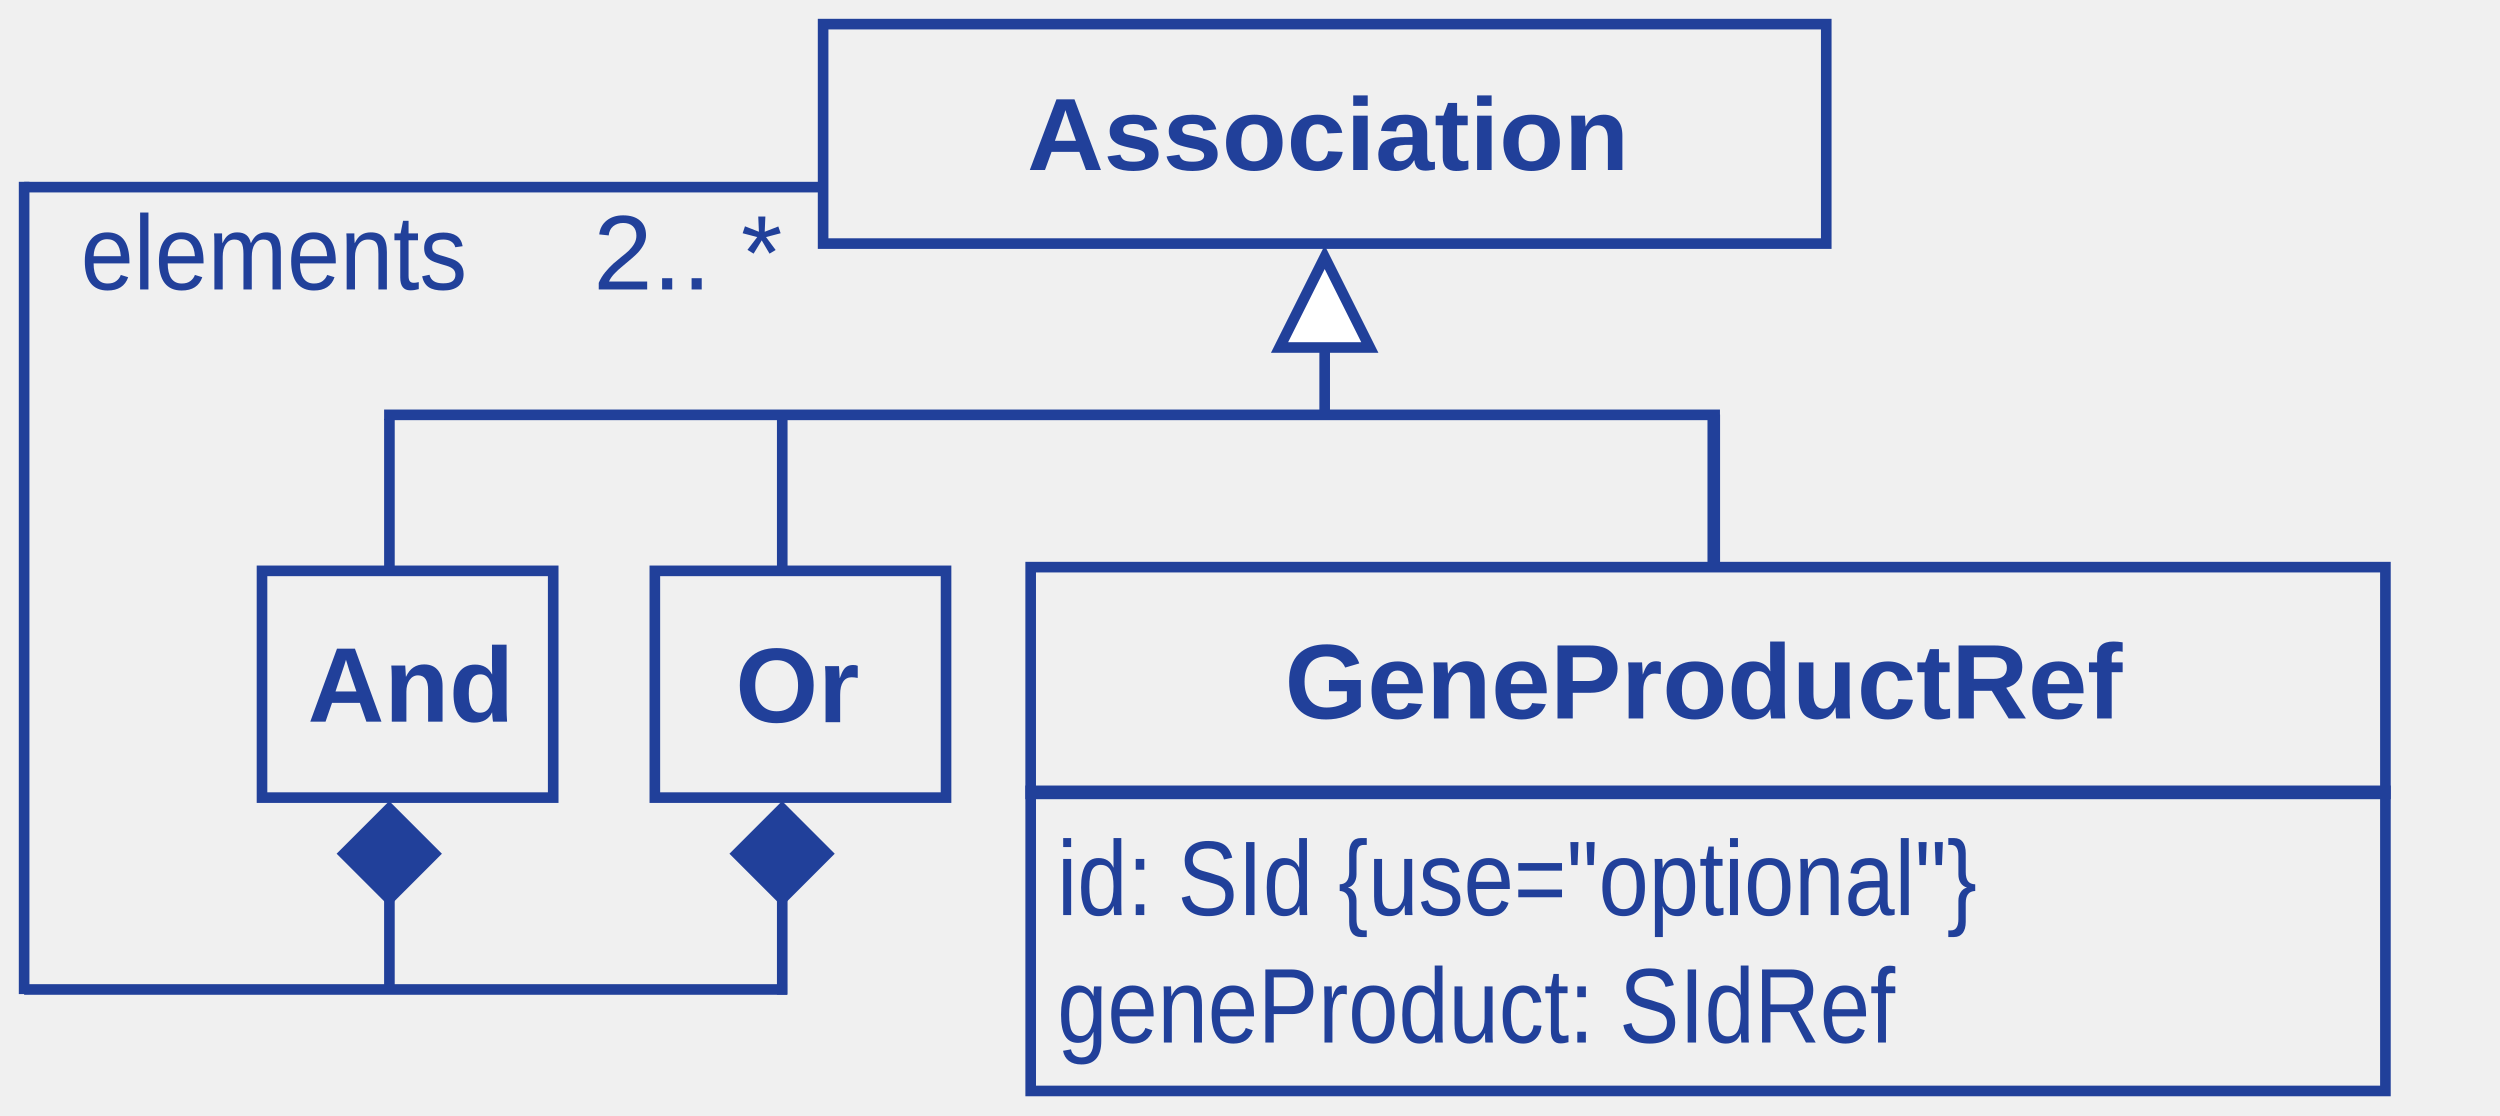
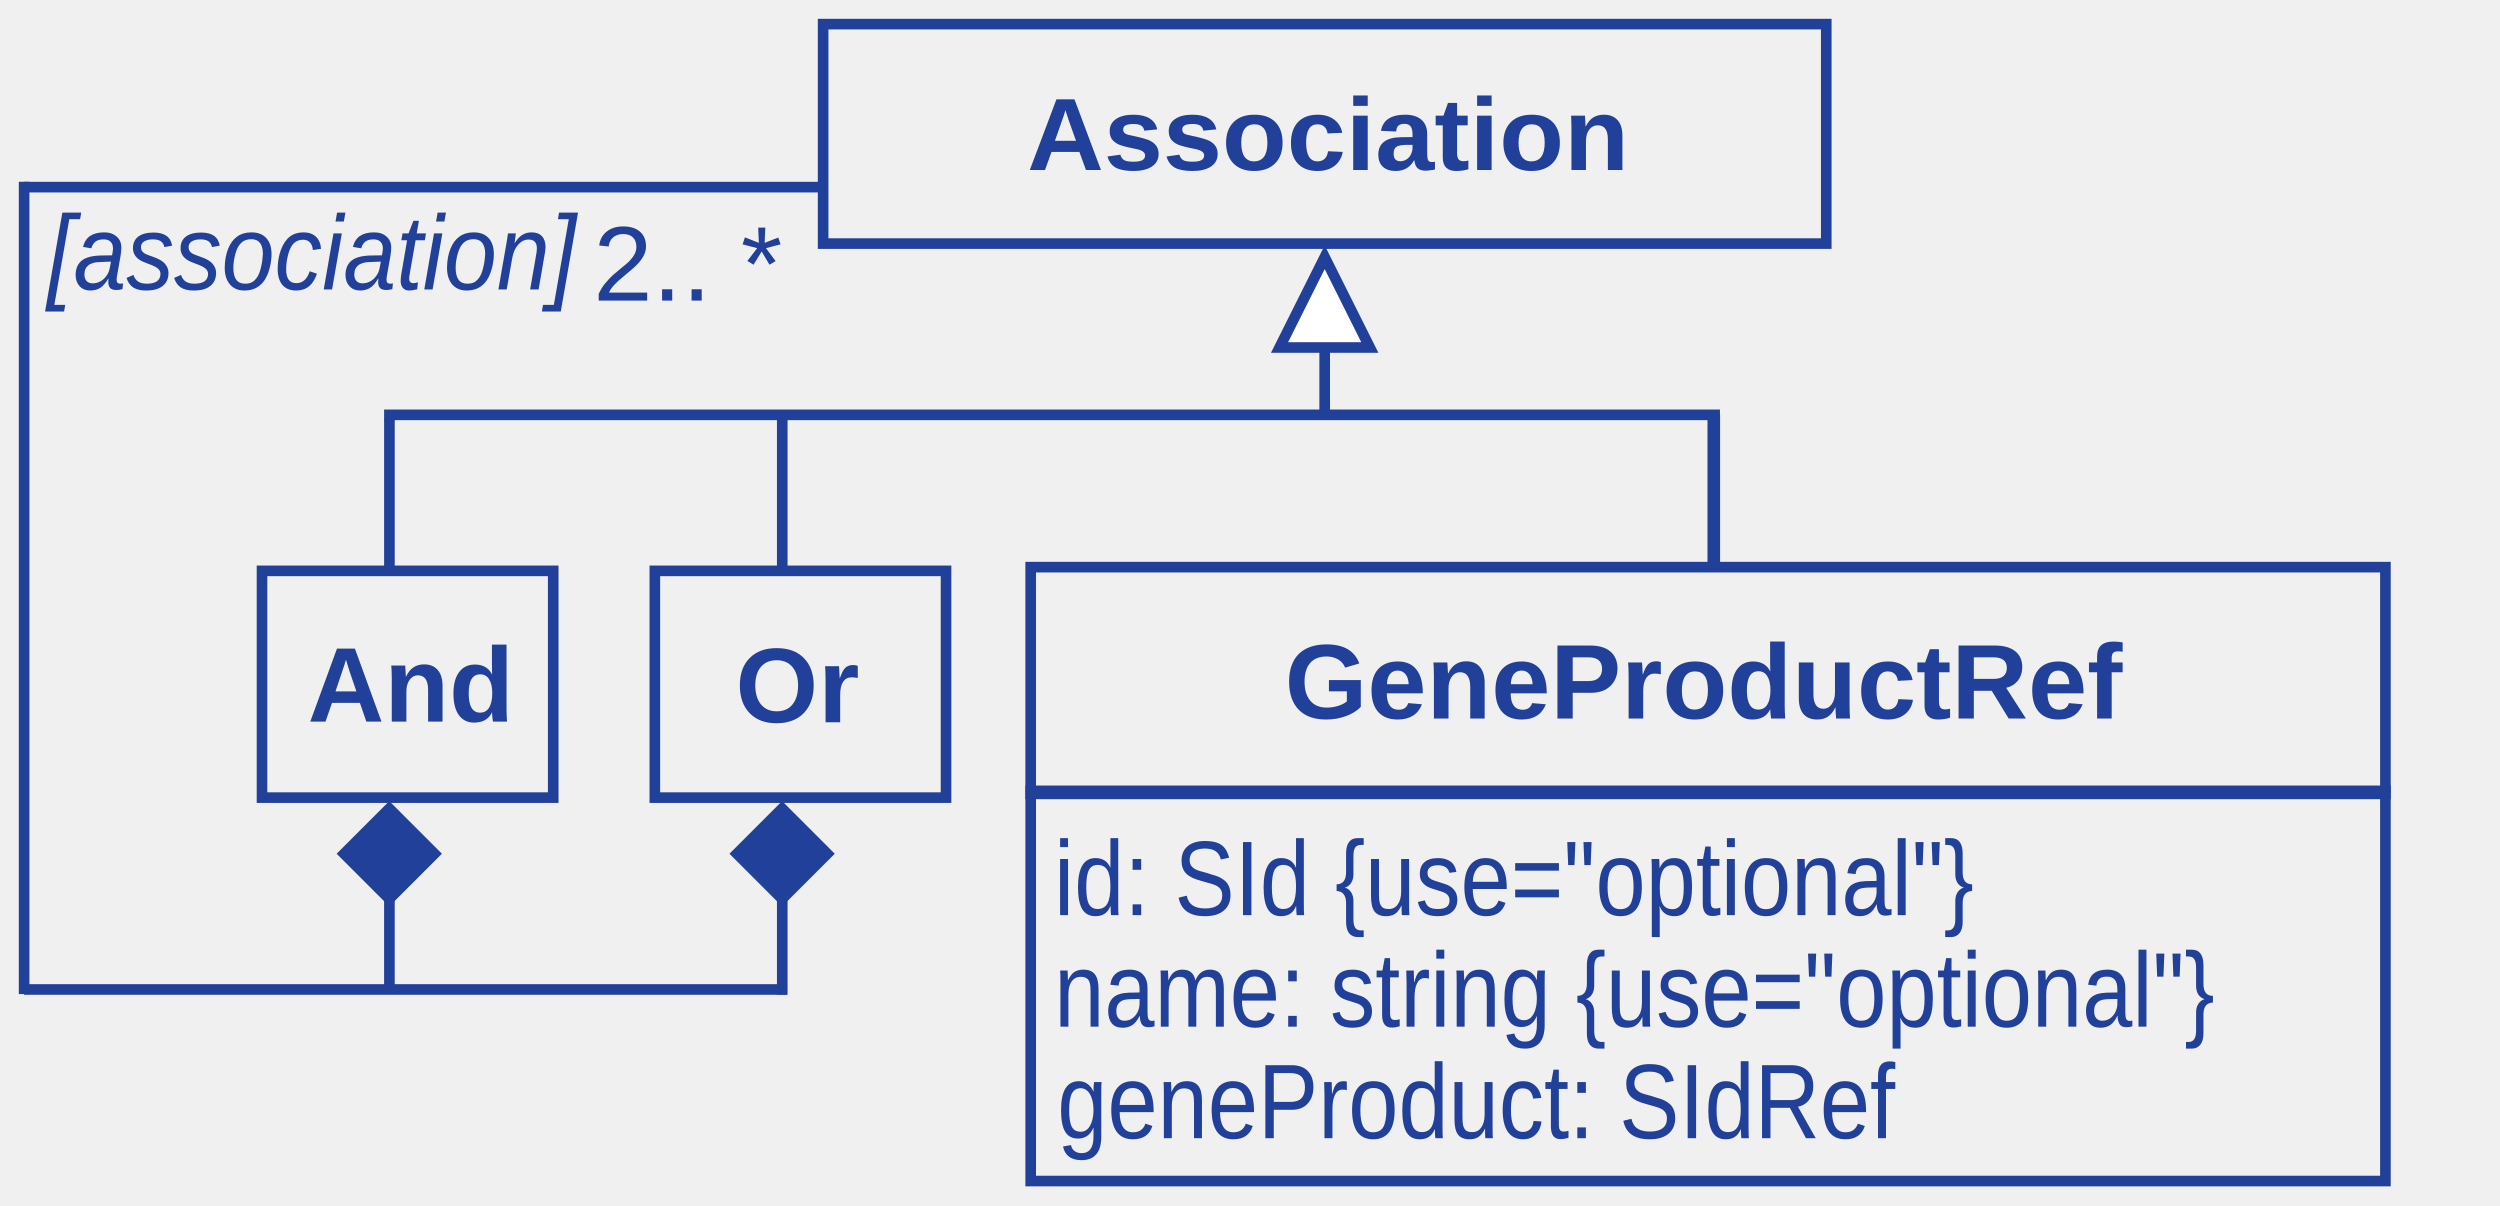
- <svg xmlns="http://www.w3.org/2000/svg" width="66.455mm" height="29.641mm" viewBox="0 0 235.471 105.027" id="svg8502" version="1.1">
+ <svg xmlns="http://www.w3.org/2000/svg" width="66.455mm" height="32.036mm" viewBox="0 0 235.471 113.513" id="svg8502" version="1.1">
  <defs id="defs8504" />
-   <g id="layer1" transform="translate(169.8785,-481.9444)">
-     <rect style="fill:none;stroke:#21409a" x="-92.351" y="484.216" width="94.484" height="20.672" id="rect1587" />
-     <text y="506.158" x="-71.953" style="font-style:normal;font-variant:normal;font-weight:bold;font-stretch:normal;font-size:9.838px;font-family:Arial;-inkscape-font-specification:'Arial Bold';fill:#21409a" transform="scale(1.016465,0.9838022)" font-size="9.678" id="text1589">Association</text>
-     <path style="fill:#21409a" d="m 2.133,494.552 61.288,0 -61.288,0 z" id="path1591" />
-     <rect style="fill:none;stroke:#21409a" x="-72.801" y="535.362" width="127.601" height="21.357" id="rect1595" />
-     <text y="549.62" x="-48.864" style="font-style:normal;font-variant:normal;font-weight:bold;font-stretch:normal;font-size:10px;font-family:Arial;-inkscape-font-specification:'Arial Bold';fill:#21409a" font-size="10" id="text1597">GeneProductRef</text>
-     <rect style="fill:none;stroke:#21409a" x="-72.799" y="556.432" width="127.599" height="28.268" id="rect1599" />
-     <text y="523.833" x="-76.246" style="font-size:9.22px;font-family:Arial;fill:#21409a" transform="scale(0.9220213,1.084574)" font-size="8.501" id="text1601">id: SId {use="optional"}</text>
-     <text y="534.897" x="-76.246" style="font-size:9.22px;font-family:Arial;fill:#21409a" transform="scale(0.9220213,1.084574)" font-size="8.501" id="text1603">geneProduct: SIdRef</text>
-     <rect style="fill:none;stroke:#21409a" x="-145.2" y="535.712" width="27.427" height="21.359" id="rect1605" />
-     <text y="549.912" x="-140.903" style="font-style:normal;font-variant:normal;font-weight:bold;font-stretch:normal;font-size:10px;font-family:Arial;-inkscape-font-specification:'Arial Bold';fill:#21409a" font-size="10" id="text1607">And</text>
-     <rect style="fill:#21409a" x="-494.848" y="300.441" transform="matrix(0.7071068,-0.7071068,0.7071068,0.7071068,0,0)" width="6.013" height="6.013" id="rect1609" />
-     <rect style="fill:none;stroke:#21409a;stroke-width:1" x="-494.848" y="300.441" transform="matrix(0.7071068,-0.7071068,0.7071068,0.7071068,0,0)" width="6.013" height="6.013" id="rect1611" />
-     <path style="fill:#21409a" d="m -133.201,575.141 0,-10.91 0,10.91 z" id="path1613" />
-     <line style="fill:none;stroke:#21409a" x1="-133.201" y1="564.231" x2="-133.201" y2="575.141" id="line1615" />
-     <text y="549.971" x="-100.6" style="font-style:normal;font-variant:normal;font-weight:bold;font-stretch:normal;font-size:10px;font-family:Arial;-inkscape-font-specification:'Arial Bold';fill:#21409a" font-size="10" id="text1617">Or</text>
-     <rect style="fill:#21409a" x="-468.686" y="326.604" transform="matrix(0.7071068,-0.7071068,0.7071068,0.7071068,0,0)" width="6.013" height="6.013" id="rect1619" />
-     <rect style="fill:none;stroke:#21409a;stroke-width:1" x="-468.686" y="326.604" transform="matrix(0.7071068,-0.7071068,0.7071068,0.7071068,0,0)" width="6.013" height="6.013" id="rect1621" />
-     <path style="fill:#21409a" d="m -167.607,575.141 71.858,0 -71.858,0 z" id="path1623" />
-     <line style="fill:none;stroke:#21409a" x1="-167.606" y1="575.141" x2="-95.749" y2="575.141" id="line1625" />
-     <path style="fill:#21409a" d="m -96.2,575.628 0,-10.912 0,10.912 z" id="path1627" />
-     <line style="fill:none;stroke:#21409a" x1="-96.2" y1="564.716" x2="-96.2" y2="575.628" id="line1629" />
-     <line style="fill:none;stroke:#21409a;stroke-width:1" x1="-167.607" y1="499.068" x2="-167.607" y2="575.575" id="line1631" />
-     <path style="fill:#21409a" d="m -45.109,521.661 0,-14.1 0,14.1 z" id="path1633" />
-     <line style="fill:none;stroke:#21409a" x1="-45.109" y1="507.561" x2="-45.109" y2="521.429" id="line1635" />
-     <path style="fill:#21409a" d="m -133.2,520.987 125.666,0 -125.666,0 z" id="path1637" />
-     <line style="fill:none;stroke:#21409a;stroke-width:1" x1="-133.7" y1="521.018" x2="-7.878" y2="521.018" id="line1639" />
-     <path style="fill:#21409a" d="m -8.47,535.087 0,-14.1 0,14.1 z" id="path1641" />
-     <line style="fill:none;stroke:#21409a" x1="-8.47" y1="520.987" x2="-8.47" y2="535.087" id="line1643" />
-     <path style="fill:#21409a" d="m -8.554,535.087 0,-14.1 0,14.1 z" id="path1645" />
-     <line style="fill:none;stroke:#21409a" x1="-8.554" y1="520.987" x2="-8.554" y2="535.087" id="line1647" />
-     <path style="fill:#21409a" d="m -8.47,535.087 0,-14.1 0,14.1 z" id="path1649" />
-     <line style="fill:none;stroke:#21409a" x1="-8.47" y1="520.987" x2="-8.47" y2="535.087" id="line1651" />
-     <path style="fill:#21409a" d="m -8.367,535.087 0,-14.1 0,14.1 z" id="path1653" />
-     <line style="fill:none;stroke:#21409a" x1="-8.367" y1="520.987" x2="-8.367" y2="535.087" id="line1655" />
-     <path style="fill:#21409a" d="m -133.2,535.501 0,-14.1 0,14.1 z" id="path1657" />
-     <line style="fill:none;stroke:#21409a" x1="-133.2" y1="521.401" x2="-133.2" y2="535.501" id="line1659" />
-     <polygon transform="translate(-992.2068,-841.2999)" style="fill:#ffffff" points="947.098,1347.469 951.35,1355.973 942.846,1355.973 " id="polygon1661" />
-     <polygon transform="translate(-992.2068,-841.2999)" style="fill:none;stroke:#21409a" points="947.098,1347.469 951.35,1355.973 942.846,1355.973 " id="polygon1663" />
-     <rect style="fill:none;stroke:#21409a" x="-108.2" y="535.712" width="27.427" height="21.359" id="rect1665" />
-     <path style="fill:#21409a" d="m -96.2,535.501 0,-14.1 0,14.1 z" id="path1667" />
-     <line style="fill:none;stroke:#21409a" x1="-96.2" y1="521.401" x2="-96.2" y2="535.501" id="line1669" />
-     <path style="fill:#21409a" d="m 54.8,546.04 9.021,0 -9.021,0 z" id="path1671" />
-     <path style="fill:#21409a" d="m -167.607,499.569 75.074,0 -75.074,0 z" id="path1675" />
-     <line style="fill:none;stroke:#21409a" x1="-167.607" y1="499.569" x2="-92.533" y2="499.569" id="line1677" />
-     <text y="509.212" x="-113.986" style="font-size:10px;font-family:Arial;fill:#21409a" font-size="10" id="text1679">2.. *</text>
-     <text y="482.237" x="-171.351" style="font-size:9.47px;font-family:Arial;fill:#21409a" transform="scale(0.9470274,1.055936)" font-size="8.968" id="text1685">elements</text>
+   <g id="layer1" transform="translate(73.05272,-532.0103)">
+     <rect style="fill:none;stroke:#21409a" x="4.475" y="534.282" width="94.484" height="20.672" id="rect1587" />
+     <text y="557.047" x="23.304" style="font-style:normal;font-variant:normal;font-weight:bold;font-stretch:normal;font-size:9.838px;font-family:Arial;-inkscape-font-specification:'Arial Bold';fill:#21409a" transform="scale(1.016465,0.9838022)" font-size="9.678" id="text1589">Association</text>
+     <rect style="fill:none;stroke:#21409a" x="24.025" y="585.428" width="127.601" height="21.357" id="rect1595" />
+     <text y="599.686" x="47.962" style="font-style:normal;font-variant:normal;font-weight:bold;font-stretch:normal;font-size:10px;font-family:Arial;-inkscape-font-specification:'Arial Bold';fill:#21409a" font-size="10" id="text1597">GeneProductRef</text>
+     <rect style="fill:none;stroke:#21409a;stroke-width:1" x="24.027" y="606.498" width="127.599" height="36.753" id="rect1599" />
+     <text y="569.994" x="28.454" style="font-size:9.22px;font-family:Arial;fill:#21409a" transform="scale(0.9220213,1.084574)" font-size="8.501" id="text1601">id: SId {use="optional"}</text>
+     <text y="589.371" x="28.769" style="font-size:9.22px;font-family:Arial;fill:#21409a" transform="scale(0.9220213,1.084574)" font-size="8.501" id="text1603">geneProduct: SIdRef</text>
+     <rect style="fill:none;stroke:#21409a" x="-48.374" y="585.778" width="27.427" height="21.359" id="rect1605" />
+     <text y="599.978" x="-44.077" style="font-style:normal;font-variant:normal;font-weight:bold;font-stretch:normal;font-size:10px;font-family:Arial;-inkscape-font-specification:'Arial Bold';fill:#21409a" font-size="10" id="text1607">And</text>
+     <rect style="fill:#21409a" x="-461.784" y="404.311" transform="matrix(0.7071068,-0.7071068,0.7071068,0.7071068,0,0)" width="6.013" height="6.013" id="rect1609" />
+     <rect style="fill:none;stroke:#21409a;stroke-width:1" x="-461.784" y="404.311" transform="matrix(0.7071068,-0.7071068,0.7071068,0.7071068,0,0)" width="6.013" height="6.013" id="rect1611" />
+     <path style="fill:#21409a" d="m -36.375,625.207 0,-10.91 0,10.91 z" id="path1613" />
+     <line style="fill:none;stroke:#21409a" x1="-36.375" y1="614.297" x2="-36.375" y2="625.207" id="line1615" />
+     <text y="600.037" x="-3.774" style="font-style:normal;font-variant:normal;font-weight:bold;font-stretch:normal;font-size:10px;font-family:Arial;-inkscape-font-specification:'Arial Bold';fill:#21409a" font-size="10" id="text1617">Or</text>
+     <rect style="fill:#21409a" x="-435.621" y="430.474" transform="matrix(0.7071068,-0.7071068,0.7071068,0.7071068,0,0)" width="6.013" height="6.013" id="rect1619" />
+     <rect style="fill:none;stroke:#21409a;stroke-width:1" x="-435.621" y="430.474" transform="matrix(0.7071068,-0.7071068,0.7071068,0.7071068,0,0)" width="6.013" height="6.013" id="rect1621" />
+     <path style="fill:#21409a" d="m -70.781,625.207 71.858,0 -71.858,0 z" id="path1623" />
+     <line style="fill:none;stroke:#21409a" x1="-70.78" y1="625.207" x2="1.077" y2="625.207" id="line1625" />
+     <path style="fill:#21409a" d="m 0.626,625.694 0,-10.912 0,10.912 z" id="path1627" />
+     <line style="fill:none;stroke:#21409a" x1="0.626" y1="614.782" x2="0.626" y2="625.694" id="line1629" />
+     <line style="fill:none;stroke:#21409a;stroke-width:1" x1="-70.781" y1="549.129" x2="-70.781" y2="625.641" id="line1631" />
+     <path style="fill:#21409a" d="m 51.717,571.727 0,-14.1 0,14.1 z" id="path1633" />
+     <line style="fill:none;stroke:#21409a" x1="51.717" y1="557.627" x2="51.717" y2="571.495" id="line1635" />
+     <path style="fill:#21409a" d="m -36.374,571.053 125.666,0 -125.666,0 z" id="path1637" />
+     <line style="fill:none;stroke:#21409a;stroke-width:1" x1="-36.874" y1="571.084" x2="88.948" y2="571.084" id="line1639" />
+     <path style="fill:#21409a" d="m 88.356,585.153 0,-14.1 0,14.1 z" id="path1641" />
+     <line style="fill:none;stroke:#21409a" x1="88.356" y1="571.053" x2="88.356" y2="585.153" id="line1643" />
+     <path style="fill:#21409a" d="m 88.272,585.153 0,-14.1 0,14.1 z" id="path1645" />
+     <line style="fill:none;stroke:#21409a" x1="88.272" y1="571.053" x2="88.272" y2="585.153" id="line1647" />
+     <path style="fill:#21409a" d="m 88.356,585.153 0,-14.1 0,14.1 z" id="path1649" />
+     <line style="fill:none;stroke:#21409a" x1="88.356" y1="571.053" x2="88.356" y2="585.153" id="line1651" />
+     <path style="fill:#21409a" d="m 88.459,585.153 0,-14.1 0,14.1 z" id="path1653" />
+     <line style="fill:none;stroke:#21409a" x1="88.459" y1="571.053" x2="88.459" y2="585.153" id="line1655" />
+     <path style="fill:#21409a" d="m -36.374,585.567 0,-14.1 0,14.1 z" id="path1657" />
+     <line style="fill:none;stroke:#21409a" x1="-36.374" y1="571.467" x2="-36.374" y2="585.567" id="line1659" />
+     <polygon transform="translate(-895.381,-791.234)" style="fill:#ffffff" points="951.35,1355.973 942.846,1355.973 947.098,1347.469 " id="polygon1661" />
+     <polygon transform="translate(-895.381,-791.234)" style="fill:none;stroke:#21409a" points="951.35,1355.973 942.846,1355.973 947.098,1347.469 " id="polygon1663" />
+     <rect style="fill:none;stroke:#21409a" x="-11.374" y="585.778" width="27.427" height="21.359" id="rect1665" />
+     <path style="fill:#21409a" d="m 0.626,585.567 0,-14.1 0,14.1 z" id="path1667" />
+     <line style="fill:none;stroke:#21409a" x1="0.626" y1="571.467" x2="0.626" y2="585.567" id="line1669" />
+     <path style="fill:#21409a" d="m 151.626,596.106 9.021,0 -9.021,0 z" id="path1671" />
+     <path style="fill:#21409a" d="m -70.781,549.635 75.074,0 -75.074,0 z" id="path1675" />
+     <line style="fill:none;stroke:#21409a" x1="-70.781" y1="549.635" x2="4.293" y2="549.635" id="line1677" />
+     <text y="560.318" x="-17.16" style="font-size:10px;font-family:Arial;fill:#21409a" font-size="10" id="text1679">2.. *</text>
+     <text y="529.652" x="-72.469" style="font-size:9.47px;line-height:125%;font-family:Arial;fill:#21409a" transform="scale(0.9470274,1.055936)" font-size="8.968" id="text1685">
+       <tspan style="font-style:italic;font-variant:normal;font-weight:normal;font-stretch:normal;font-size:9.47px;line-height:125%;font-family:Arial;-inkscape-font-specification:'Arial, Italic';text-align:start;writing-mode:lr-tb;text-anchor:start" id="tspan4904">[association]</tspan>
+     </text>
+     <text id="text4309" font-size="8.501" transform="scale(0.9220213,1.084574)" style="font-size:9.22px;font-family:Arial;fill:#21409a" x="28.458" y="579.683">name: string {use="optional"}</text>
  </g>
</svg>
